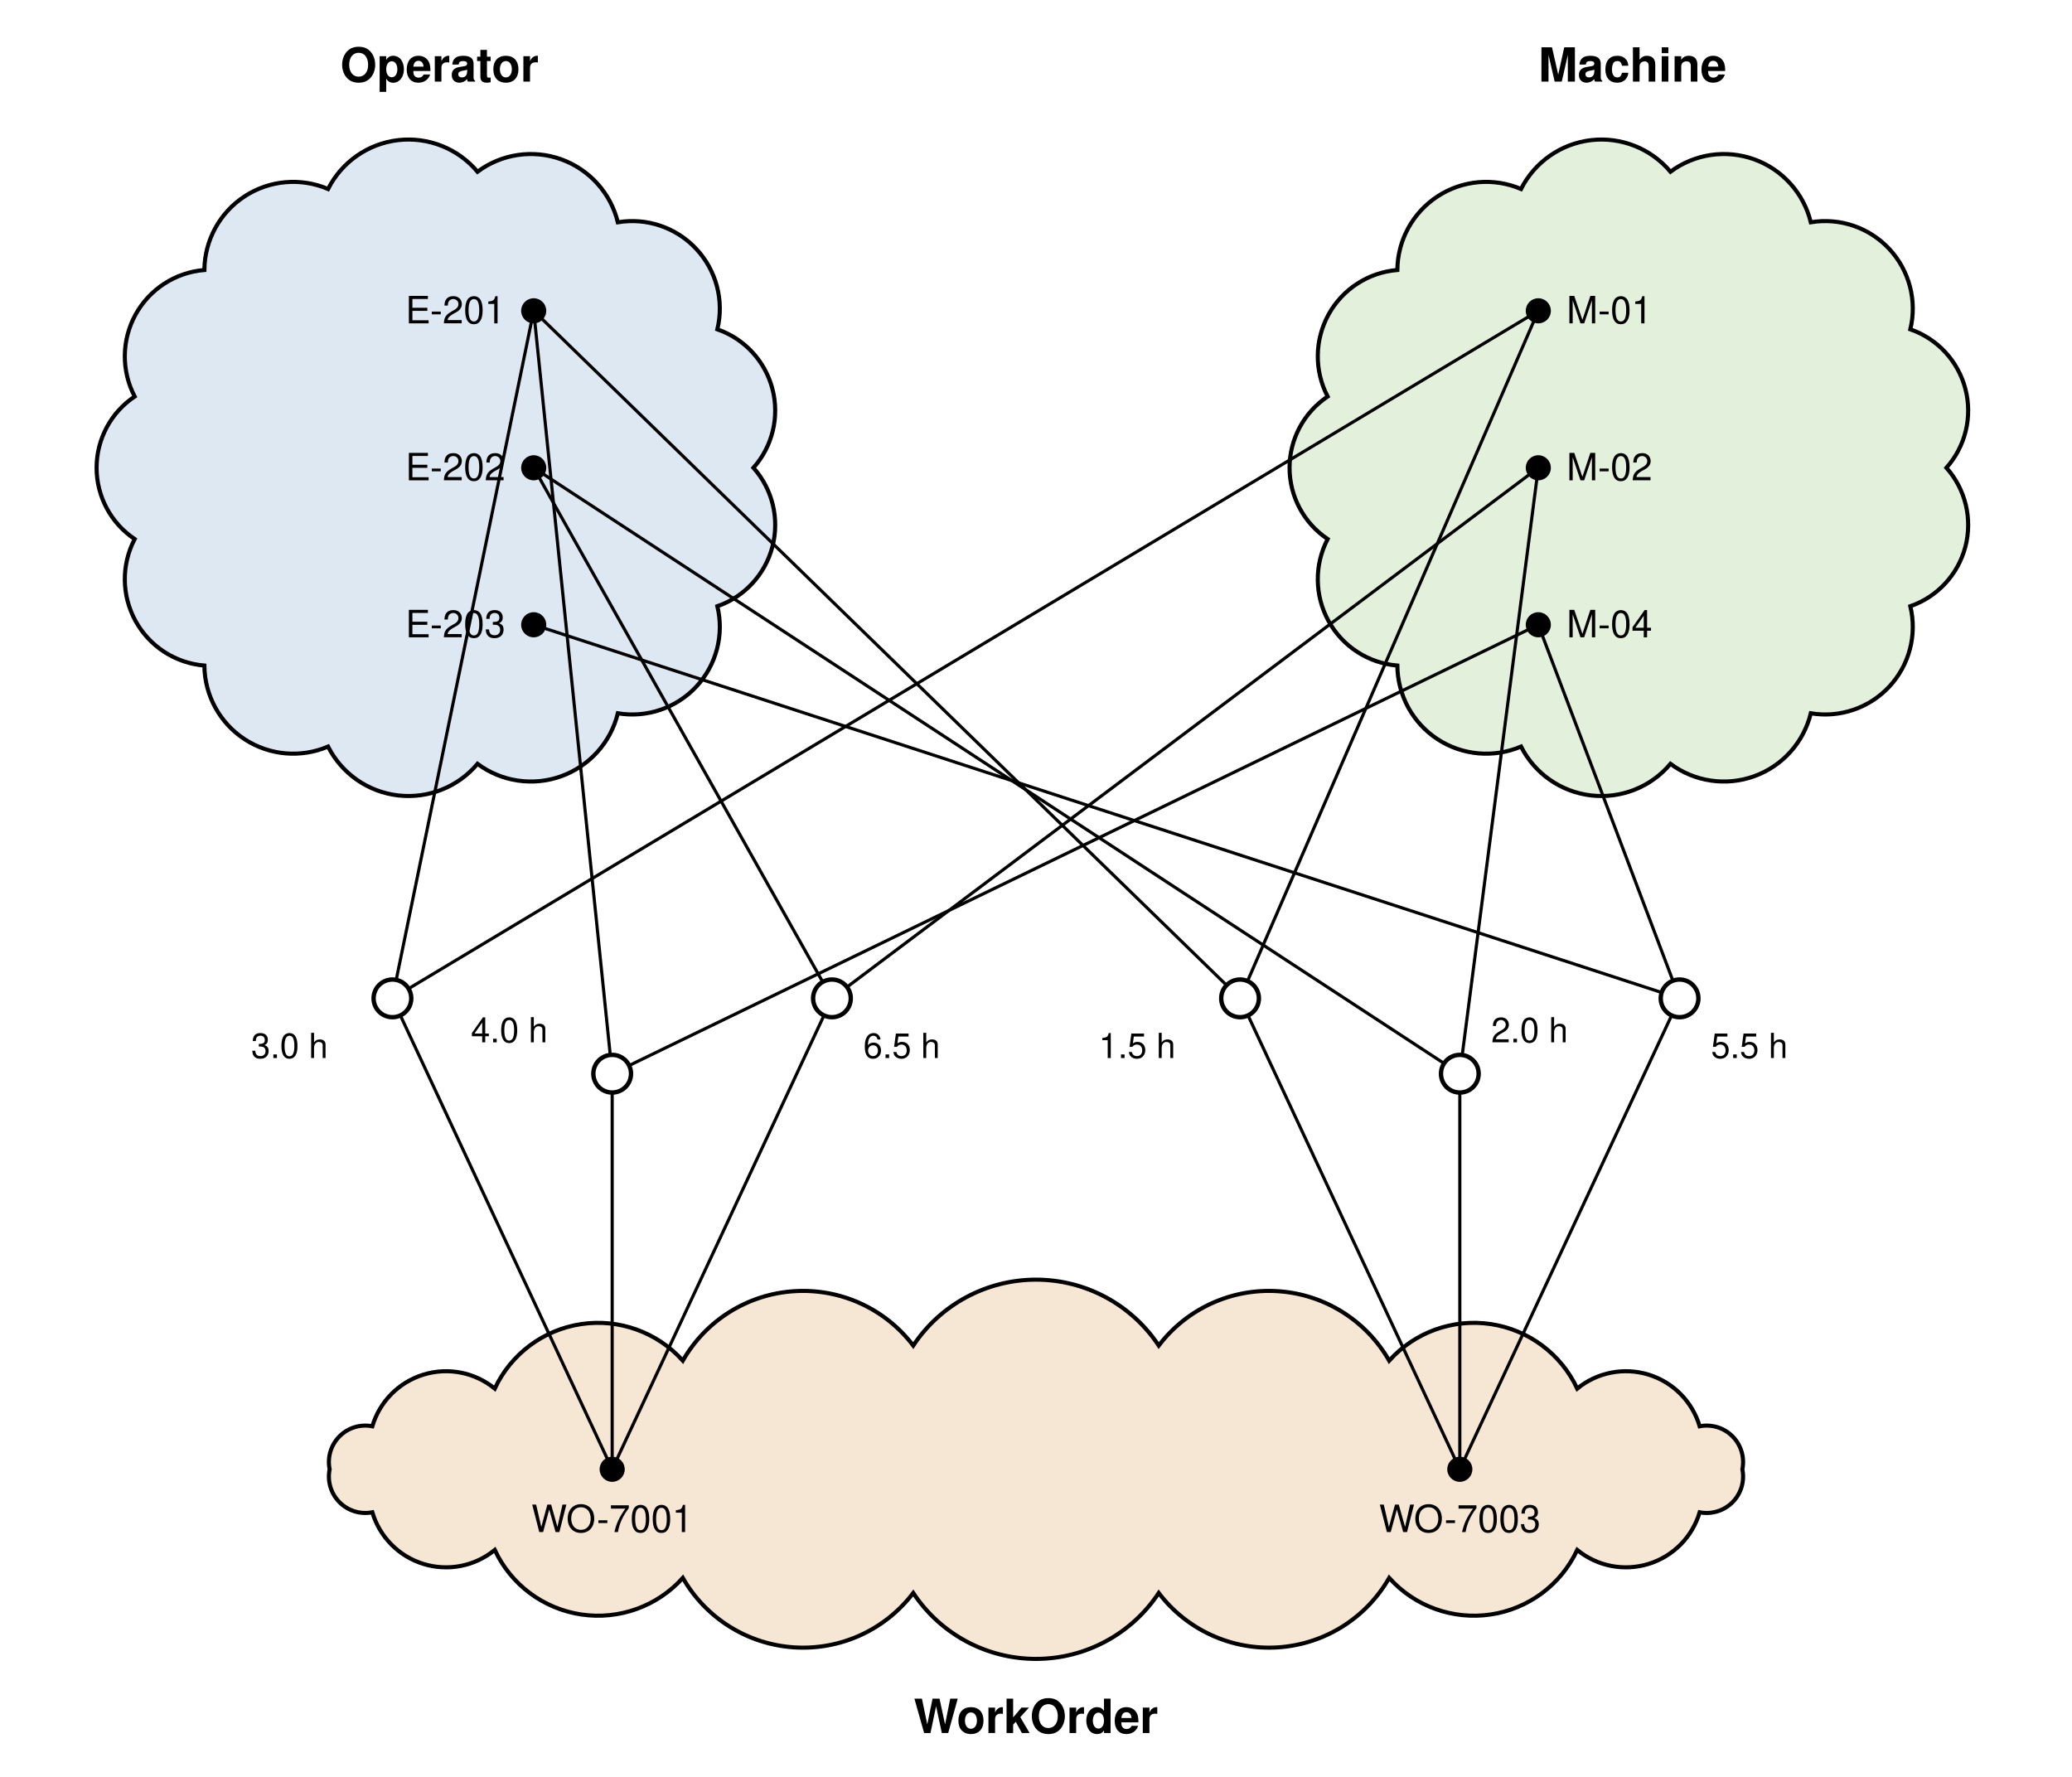
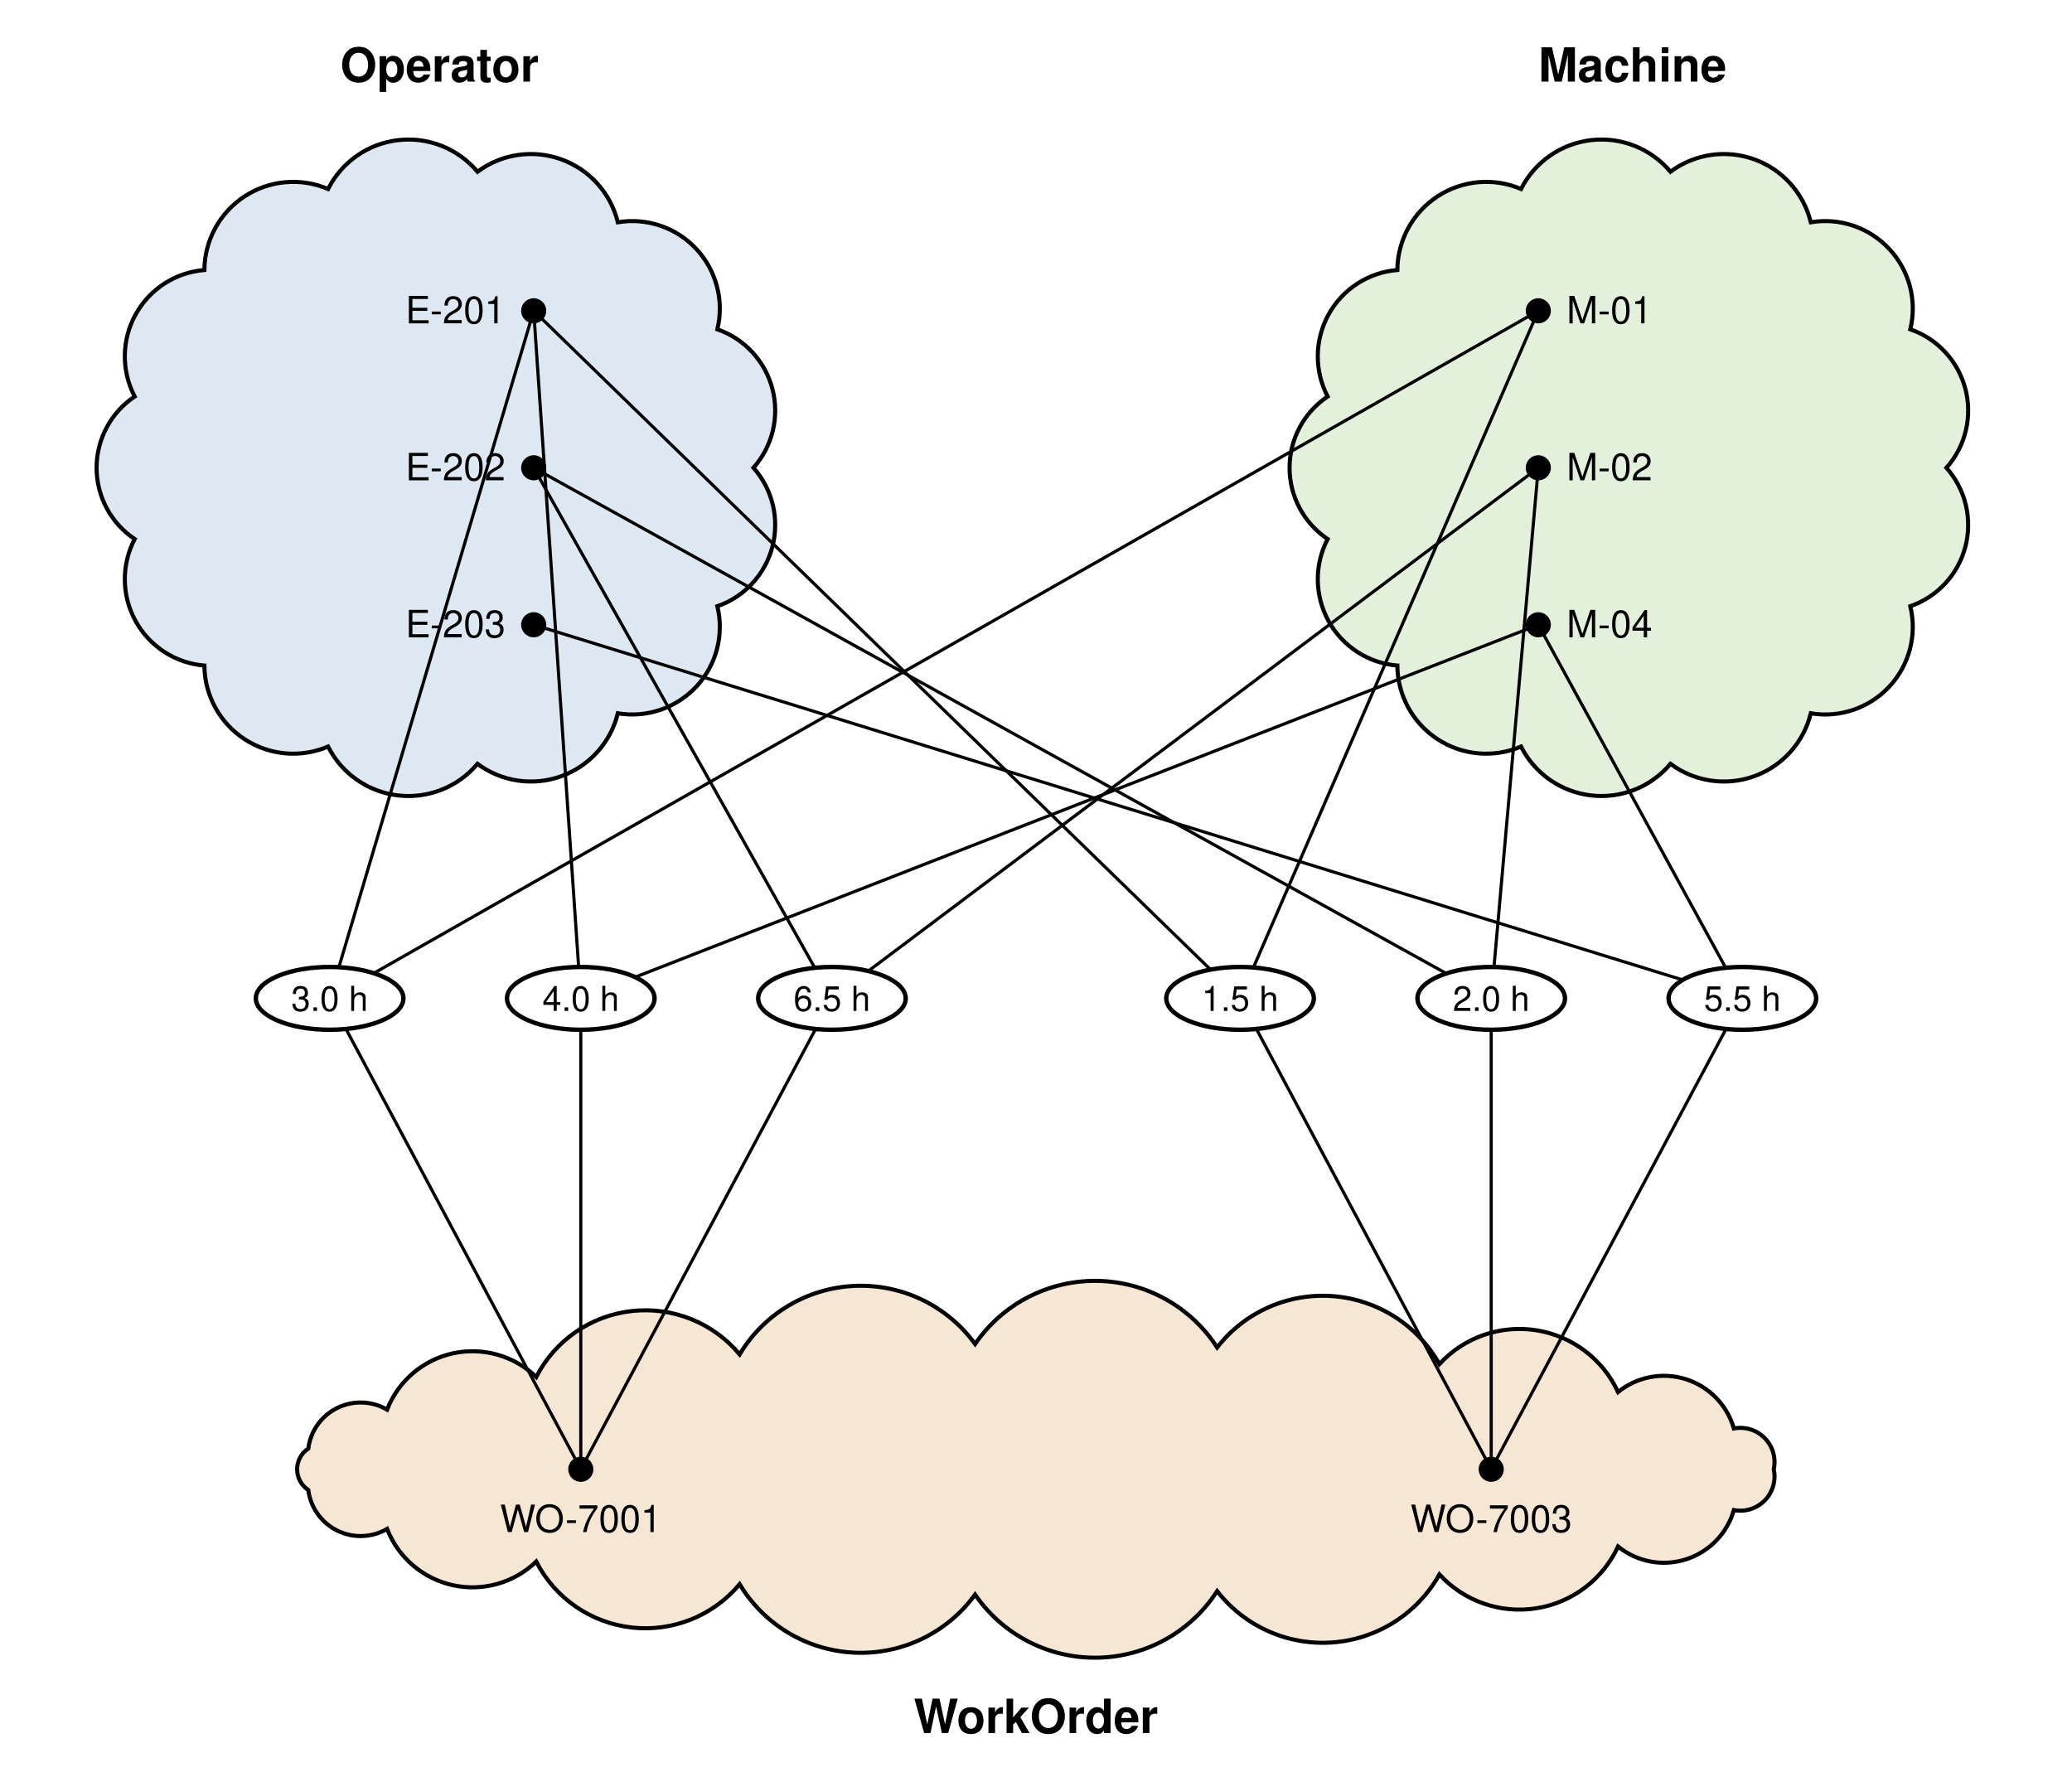
<svg xmlns="http://www.w3.org/2000/svg" width="660" height="566" viewBox="0 0 660 566" font-family="Helvetica, Arial, sans-serif">
  <rect width="100%" height="100%" fill="white" />
  <path d="M 240.0 149.0 A 27.4 27.4 0 0 1 228.5 193.1 A 27.9 27.9 0 0 1 196.8 227.2 A 28.5 28.5 0 0 1 152.1 243.3 A 28.7 28.7 0 0 1 104.5 237.8 A 28.3 28.3 0 0 1 65.1 212.0 A 27.6 27.6 0 0 1 42.9 171.7 A 27.3 27.3 0 0 1 42.9 126.3 A 27.6 27.6 0 0 1 65.1 86.0 A 28.3 28.3 0 0 1 104.5 60.2 A 28.7 28.7 0 0 1 152.1 54.7 A 28.5 28.5 0 0 1 196.8 70.8 A 27.9 27.9 0 0 1 228.5 104.9 A 27.4 27.4 0 0 1 240.0 149.0 Z" fill="#dde8f3" stroke="black" stroke-width="1.3" />
  <path d="M 620.0 149.0 A 27.4 27.4 0 0 1 608.5 193.1 A 27.9 27.9 0 0 1 576.8 227.2 A 28.5 28.5 0 0 1 532.1 243.3 A 28.7 28.7 0 0 1 484.5 237.8 A 28.3 28.3 0 0 1 445.1 212.0 A 27.6 27.6 0 0 1 422.9 171.7 A 27.3 27.3 0 0 1 422.9 126.3 A 27.6 27.6 0 0 1 445.1 86.0 A 28.3 28.3 0 0 1 484.5 60.2 A 28.7 28.7 0 0 1 532.1 54.7 A 28.5 28.5 0 0 1 576.8 70.8 A 27.9 27.9 0 0 1 608.5 104.9 A 27.4 27.4 0 0 1 620.0 149.0 Z" fill="#e3f0dc" stroke="black" stroke-width="1.3" />
-   <path d="M 555.0 468.0 A 11.6 11.6 0 0 1 541.4 481.7 A 24.5 24.5 0 0 1 502.4 493.7 A 36.3 36.3 0 0 1 442.5 502.6 A 44.1 44.1 0 0 1 369.1 507.4 A 46.9 46.9 0 0 1 290.9 507.4 A 44.1 44.1 0 0 1 217.5 502.6 A 36.3 36.3 0 0 1 157.6 493.7 A 24.5 24.5 0 0 1 118.6 481.7 A 11.6 11.6 0 0 1 105.0 468.0 A 11.6 11.6 0 0 1 118.6 454.3 A 24.5 24.5 0 0 1 157.6 442.3 A 36.3 36.3 0 0 1 217.5 433.4 A 44.1 44.1 0 0 1 290.9 428.6 A 46.9 46.9 0 0 1 369.1 428.6 A 44.1 44.1 0 0 1 442.5 433.4 A 36.3 36.3 0 0 1 502.4 442.3 A 24.5 24.5 0 0 1 541.4 454.3 A 11.6 11.6 0 0 1 555.0 468.0 Z" fill="#f6e6d4" stroke="black" stroke-width="1.3" />
+   <path d="M 565.0 468.0 A 10.9 10.9 0 0 1 552.3 481.0 A 23.2 23.2 0 0 1 515.4 492.6 A 34.6 34.6 0 0 1 458.5 501.5 A 42.6 42.6 0 0 1 387.7 506.8 A 46.3 46.3 0 0 1 310.6 507.9 A 45.0 45.0 0 0 1 235.6 504.6 A 39.1 39.1 0 0 1 170.8 497.4 A 29.2 29.2 0 0 1 123.3 487.0 A 16.8 16.8 0 0 1 98.2 474.6 A 7.9 7.9 0 0 1 98.2 461.4 A 16.8 16.8 0 0 1 123.3 449.0 A 29.2 29.2 0 0 1 170.8 438.6 A 39.1 39.1 0 0 1 235.6 431.4 A 45.0 45.0 0 0 1 310.6 428.1 A 46.3 46.3 0 0 1 387.7 429.2 A 42.6 42.6 0 0 1 458.5 434.5 A 34.6 34.6 0 0 1 515.4 443.4 A 23.2 23.2 0 0 1 552.3 455.0 A 10.9 10.9 0 0 1 565.0 468.0 Z" fill="#f6e6d4" stroke="black" stroke-width="1.3" />
  <text x="140.0" y="26.0" font-size="15" text-anchor="middle" font-weight="bold" fill="black">Operator</text>
  <text x="520.0" y="26.0" font-size="15" text-anchor="middle" font-weight="bold" fill="black">Machine</text>
  <text x="330.0" y="552.0" font-size="15" text-anchor="middle" font-weight="bold" fill="black">WorkOrder</text>
-   <line x1="170.0" y1="99.0" x2="125.0" y2="318.0" stroke="black" stroke-width="1" />
-   <line x1="490.0" y1="99.0" x2="125.0" y2="318.0" stroke="black" stroke-width="1" />
-   <line x1="195.0" y1="468.0" x2="125.0" y2="318.0" stroke="black" stroke-width="1" />
-   <line x1="170.0" y1="99.0" x2="195.0" y2="342.0" stroke="black" stroke-width="1" />
-   <line x1="490.0" y1="199.0" x2="195.0" y2="342.0" stroke="black" stroke-width="1" />
-   <line x1="195.0" y1="468.0" x2="195.0" y2="342.0" stroke="black" stroke-width="1" />
+   <line x1="170.0" y1="99.0" x2="105.0" y2="318.0" stroke="black" stroke-width="1" />
+   <line x1="490.0" y1="99.0" x2="105.0" y2="318.0" stroke="black" stroke-width="1" />
+   <line x1="185.0" y1="468.0" x2="105.0" y2="318.0" stroke="black" stroke-width="1" />
+   <line x1="170.0" y1="99.0" x2="185.0" y2="318.0" stroke="black" stroke-width="1" />
+   <line x1="490.0" y1="199.0" x2="185.0" y2="318.0" stroke="black" stroke-width="1" />
+   <line x1="185.0" y1="468.0" x2="185.0" y2="318.0" stroke="black" stroke-width="1" />
  <line x1="170.0" y1="99.0" x2="395.0" y2="318.0" stroke="black" stroke-width="1" />
  <line x1="490.0" y1="99.0" x2="395.0" y2="318.0" stroke="black" stroke-width="1" />
-   <line x1="465.0" y1="468.0" x2="395.0" y2="318.0" stroke="black" stroke-width="1" />
+   <line x1="475.0" y1="468.0" x2="395.0" y2="318.0" stroke="black" stroke-width="1" />
  <line x1="170.0" y1="149.0" x2="265.0" y2="318.0" stroke="black" stroke-width="1" />
  <line x1="490.0" y1="149.0" x2="265.0" y2="318.0" stroke="black" stroke-width="1" />
-   <line x1="195.0" y1="468.0" x2="265.0" y2="318.0" stroke="black" stroke-width="1" />
-   <line x1="170.0" y1="149.0" x2="465.0" y2="342.0" stroke="black" stroke-width="1" />
-   <line x1="490.0" y1="149.0" x2="465.0" y2="342.0" stroke="black" stroke-width="1" />
-   <line x1="465.0" y1="468.0" x2="465.0" y2="342.0" stroke="black" stroke-width="1" />
-   <line x1="170.0" y1="199.0" x2="535.0" y2="318.0" stroke="black" stroke-width="1" />
-   <line x1="490.0" y1="199.0" x2="535.0" y2="318.0" stroke="black" stroke-width="1" />
-   <line x1="465.0" y1="468.0" x2="535.0" y2="318.0" stroke="black" stroke-width="1" />
-   <circle cx="125.0" cy="318.0" r="6" fill="white" stroke="black" stroke-width="1.4" />
-   <circle cx="195.0" cy="342.0" r="6" fill="white" stroke="black" stroke-width="1.4" />
-   <circle cx="395.0" cy="318.0" r="6" fill="white" stroke="black" stroke-width="1.4" />
-   <circle cx="265.0" cy="318.0" r="6" fill="white" stroke="black" stroke-width="1.4" />
-   <circle cx="465.0" cy="342.0" r="6" fill="white" stroke="black" stroke-width="1.4" />
-   <circle cx="535.0" cy="318.0" r="6" fill="white" stroke="black" stroke-width="1.4" />
-   <rect x="78.0" y="325.0" width="39" height="15" fill="white" opacity="0.85" />
-   <text x="80.0" y="337.0" font-size="11" text-anchor="start" font-weight="normal" fill="black">3.0 h</text>
-   <rect x="148.0" y="320.0" width="39" height="15" fill="white" opacity="0.85" />
-   <text x="150.0" y="332.0" font-size="11" text-anchor="start" font-weight="normal" fill="black">4.0 h</text>
-   <rect x="348.0" y="325.0" width="39" height="15" fill="white" opacity="0.85" />
-   <text x="350.0" y="337.0" font-size="11" text-anchor="start" font-weight="normal" fill="black">1.5 h</text>
-   <rect x="273.0" y="325.0" width="39" height="15" fill="white" opacity="0.85" />
-   <text x="275.0" y="337.0" font-size="11" text-anchor="start" font-weight="normal" fill="black">6.5 h</text>
-   <rect x="473.0" y="320.0" width="39" height="15" fill="white" opacity="0.85" />
-   <text x="475.0" y="332.0" font-size="11" text-anchor="start" font-weight="normal" fill="black">2.0 h</text>
-   <rect x="543.0" y="325.0" width="39" height="15" fill="white" opacity="0.85" />
-   <text x="545.0" y="337.0" font-size="11" text-anchor="start" font-weight="normal" fill="black">5.5 h</text>
+   <line x1="185.0" y1="468.0" x2="265.0" y2="318.0" stroke="black" stroke-width="1" />
+   <line x1="170.0" y1="149.0" x2="475.0" y2="318.0" stroke="black" stroke-width="1" />
+   <line x1="490.0" y1="149.0" x2="475.0" y2="318.0" stroke="black" stroke-width="1" />
+   <line x1="475.0" y1="468.0" x2="475.0" y2="318.0" stroke="black" stroke-width="1" />
+   <line x1="170.0" y1="199.0" x2="555.0" y2="318.0" stroke="black" stroke-width="1" />
+   <line x1="490.0" y1="199.0" x2="555.0" y2="318.0" stroke="black" stroke-width="1" />
+   <line x1="475.0" y1="468.0" x2="555.0" y2="318.0" stroke="black" stroke-width="1" />
+   <ellipse cx="105.0" cy="318.0" rx="23.5" ry="10" fill="white" stroke="black" stroke-width="1.4" />
+   <text x="105.0" y="322.0" font-size="11" text-anchor="middle" font-weight="normal" fill="black">3.0 h</text>
+   <ellipse cx="185.0" cy="318.0" rx="23.5" ry="10" fill="white" stroke="black" stroke-width="1.4" />
+   <text x="185.0" y="322.0" font-size="11" text-anchor="middle" font-weight="normal" fill="black">4.0 h</text>
+   <ellipse cx="395.0" cy="318.0" rx="23.5" ry="10" fill="white" stroke="black" stroke-width="1.4" />
+   <text x="395.0" y="322.0" font-size="11" text-anchor="middle" font-weight="normal" fill="black">1.5 h</text>
+   <ellipse cx="265.0" cy="318.0" rx="23.5" ry="10" fill="white" stroke="black" stroke-width="1.4" />
+   <text x="265.0" y="322.0" font-size="11" text-anchor="middle" font-weight="normal" fill="black">6.5 h</text>
+   <ellipse cx="475.0" cy="318.0" rx="23.5" ry="10" fill="white" stroke="black" stroke-width="1.4" />
+   <text x="475.0" y="322.0" font-size="11" text-anchor="middle" font-weight="normal" fill="black">2.0 h</text>
+   <ellipse cx="555.0" cy="318.0" rx="23.5" ry="10" fill="white" stroke="black" stroke-width="1.4" />
+   <text x="555.0" y="322.0" font-size="11" text-anchor="middle" font-weight="normal" fill="black">5.5 h</text>
  <circle cx="170.0" cy="99.0" r="4" fill="black" />
  <text x="161.0" y="103.0" font-size="12" text-anchor="end" font-weight="normal" fill="black">E-201</text>
  <circle cx="170.0" cy="149.0" r="4" fill="black" />
  <text x="161.0" y="153.0" font-size="12" text-anchor="end" font-weight="normal" fill="black">E-202</text>
  <circle cx="170.0" cy="199.0" r="4" fill="black" />
  <text x="161.0" y="203.0" font-size="12" text-anchor="end" font-weight="normal" fill="black">E-203</text>
  <circle cx="490.0" cy="99.0" r="4" fill="black" />
  <text x="499.0" y="103.0" font-size="12" text-anchor="start" font-weight="normal" fill="black">M-01</text>
  <circle cx="490.0" cy="149.0" r="4" fill="black" />
  <text x="499.0" y="153.0" font-size="12" text-anchor="start" font-weight="normal" fill="black">M-02</text>
  <circle cx="490.0" cy="199.0" r="4" fill="black" />
  <text x="499.0" y="203.0" font-size="12" text-anchor="start" font-weight="normal" fill="black">M-04</text>
-   <circle cx="195.0" cy="468.0" r="4" fill="black" />
-   <text x="195.0" y="488.0" font-size="12" text-anchor="middle" font-weight="normal" fill="black">WO-7001</text>
-   <circle cx="465.0" cy="468.0" r="4" fill="black" />
-   <text x="465.0" y="488.0" font-size="12" text-anchor="middle" font-weight="normal" fill="black">WO-7003</text>
+   <circle cx="185.0" cy="468.0" r="4" fill="black" />
+   <text x="185.0" y="488.0" font-size="12" text-anchor="middle" font-weight="normal" fill="black">WO-7001</text>
+   <circle cx="475.0" cy="468.0" r="4" fill="black" />
+   <text x="475.0" y="488.0" font-size="12" text-anchor="middle" font-weight="normal" fill="black">WO-7003</text>
</svg>
